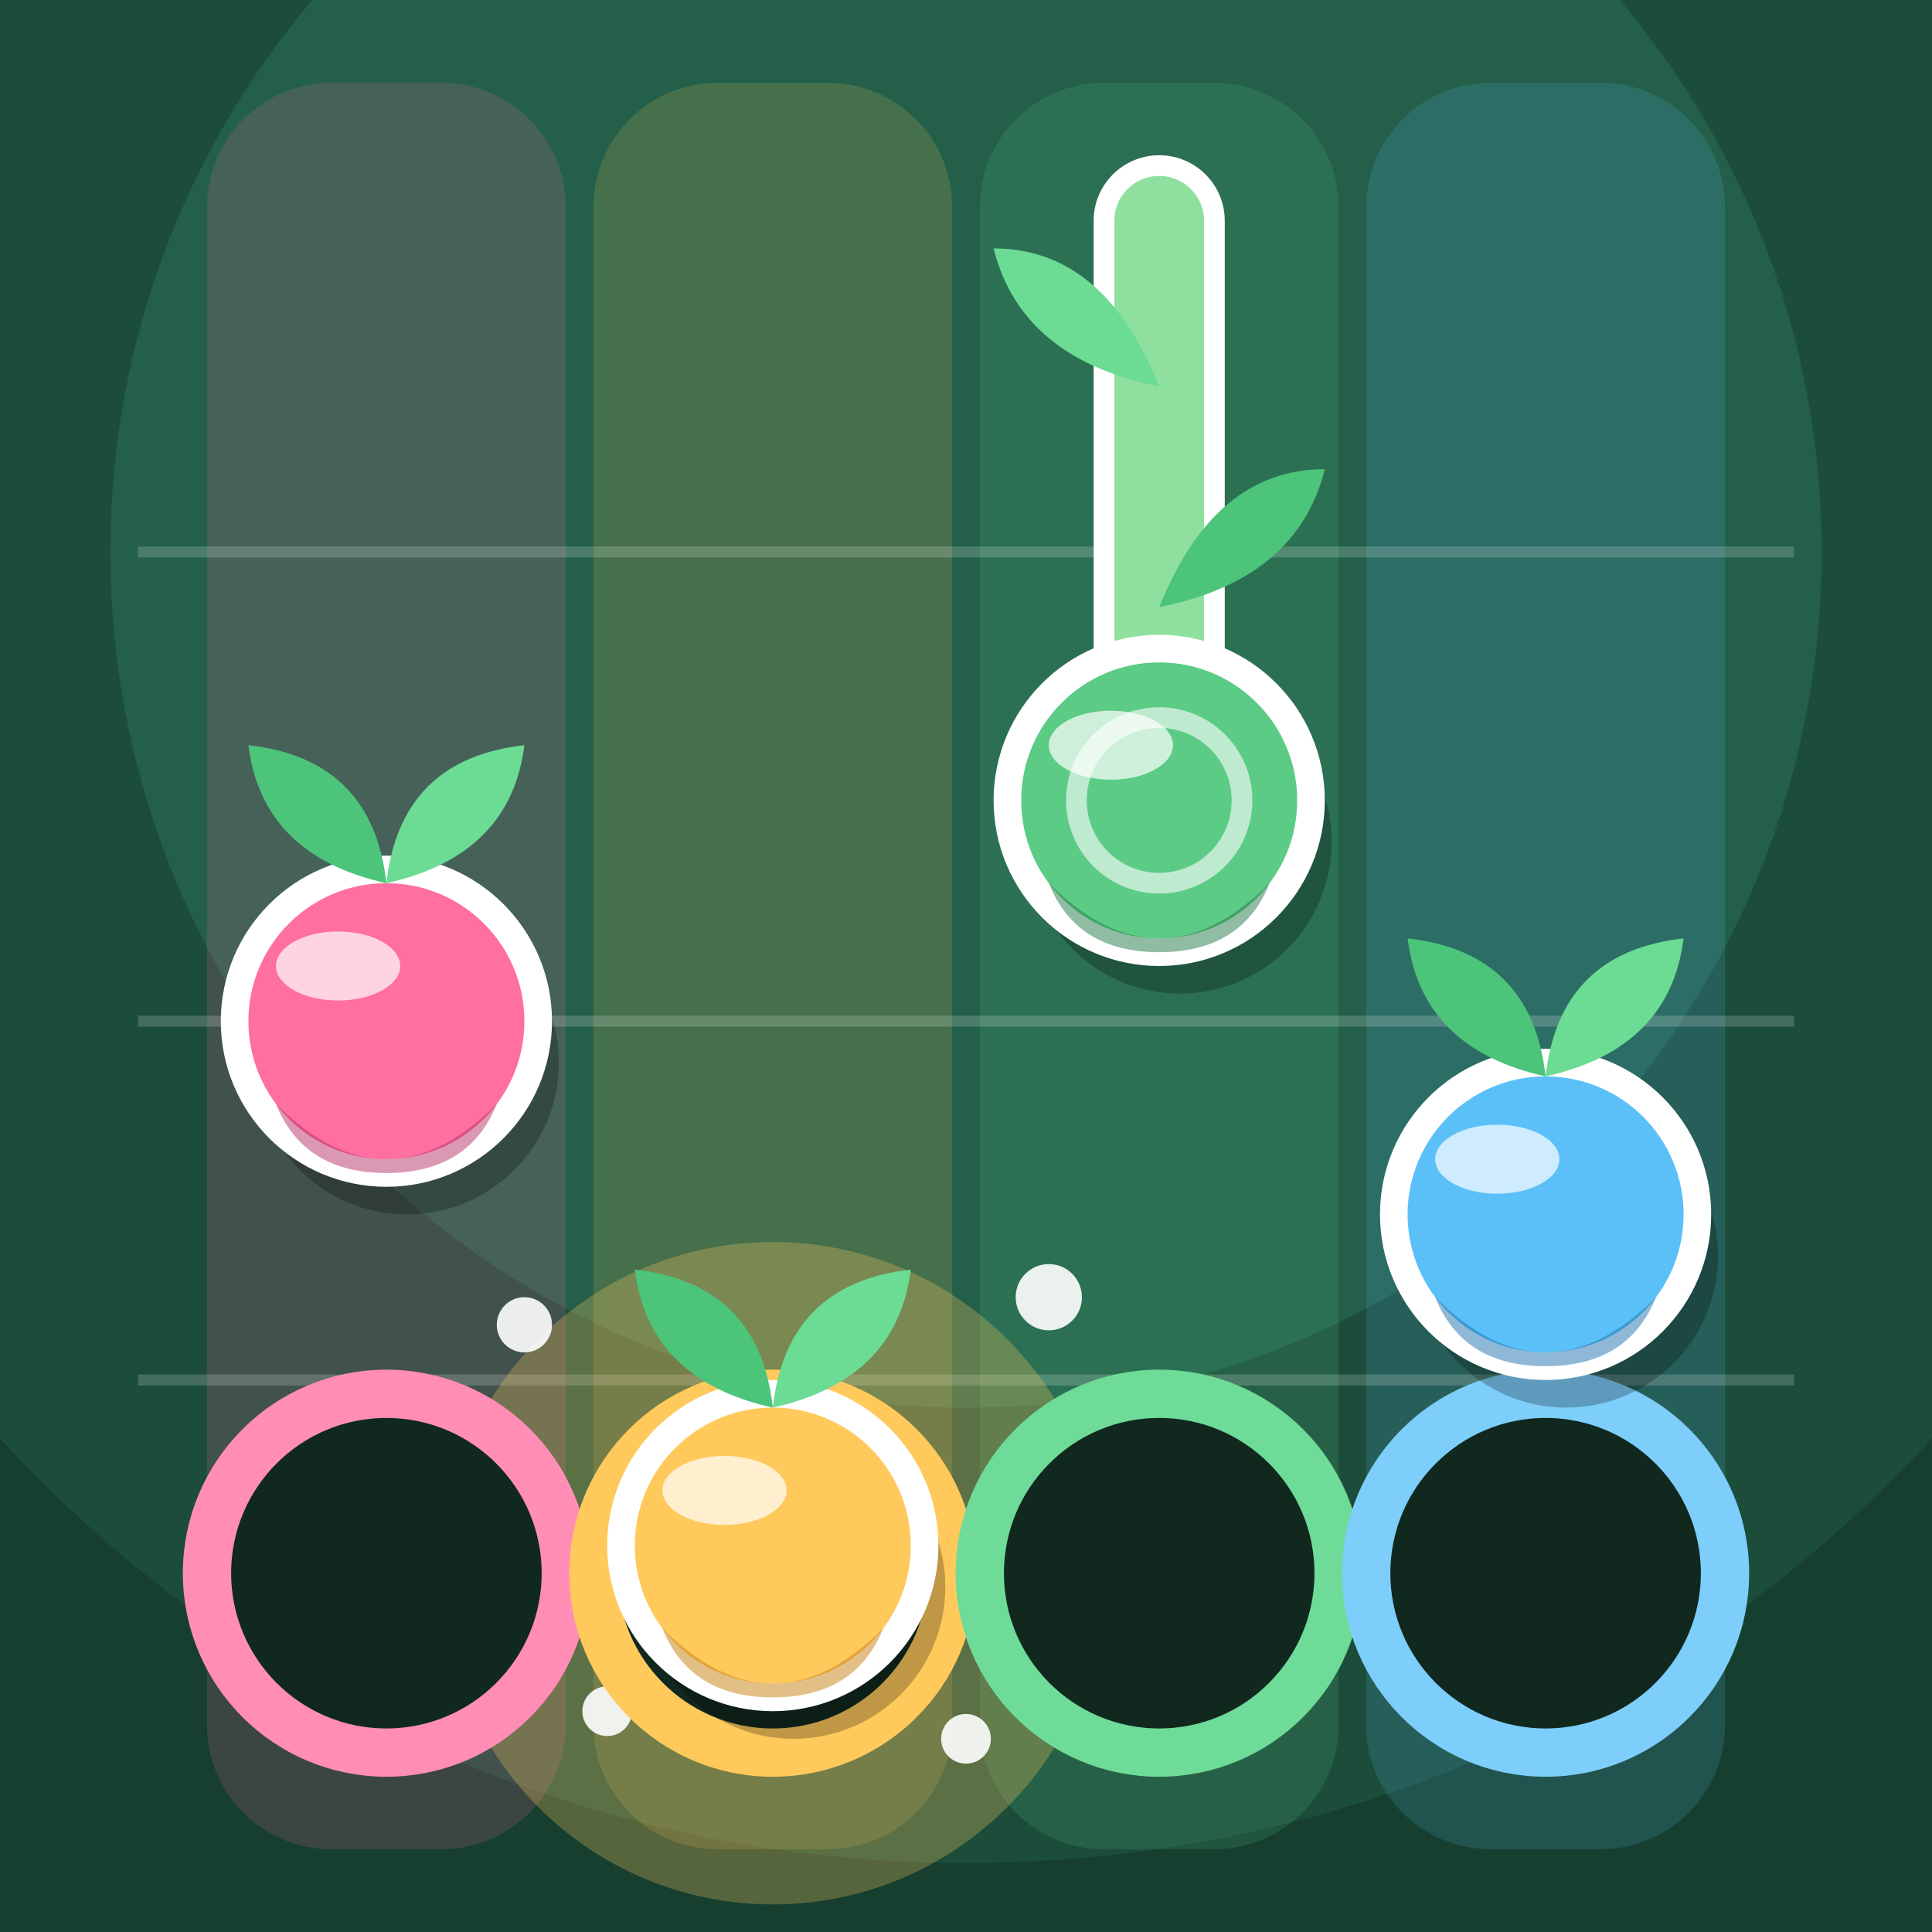
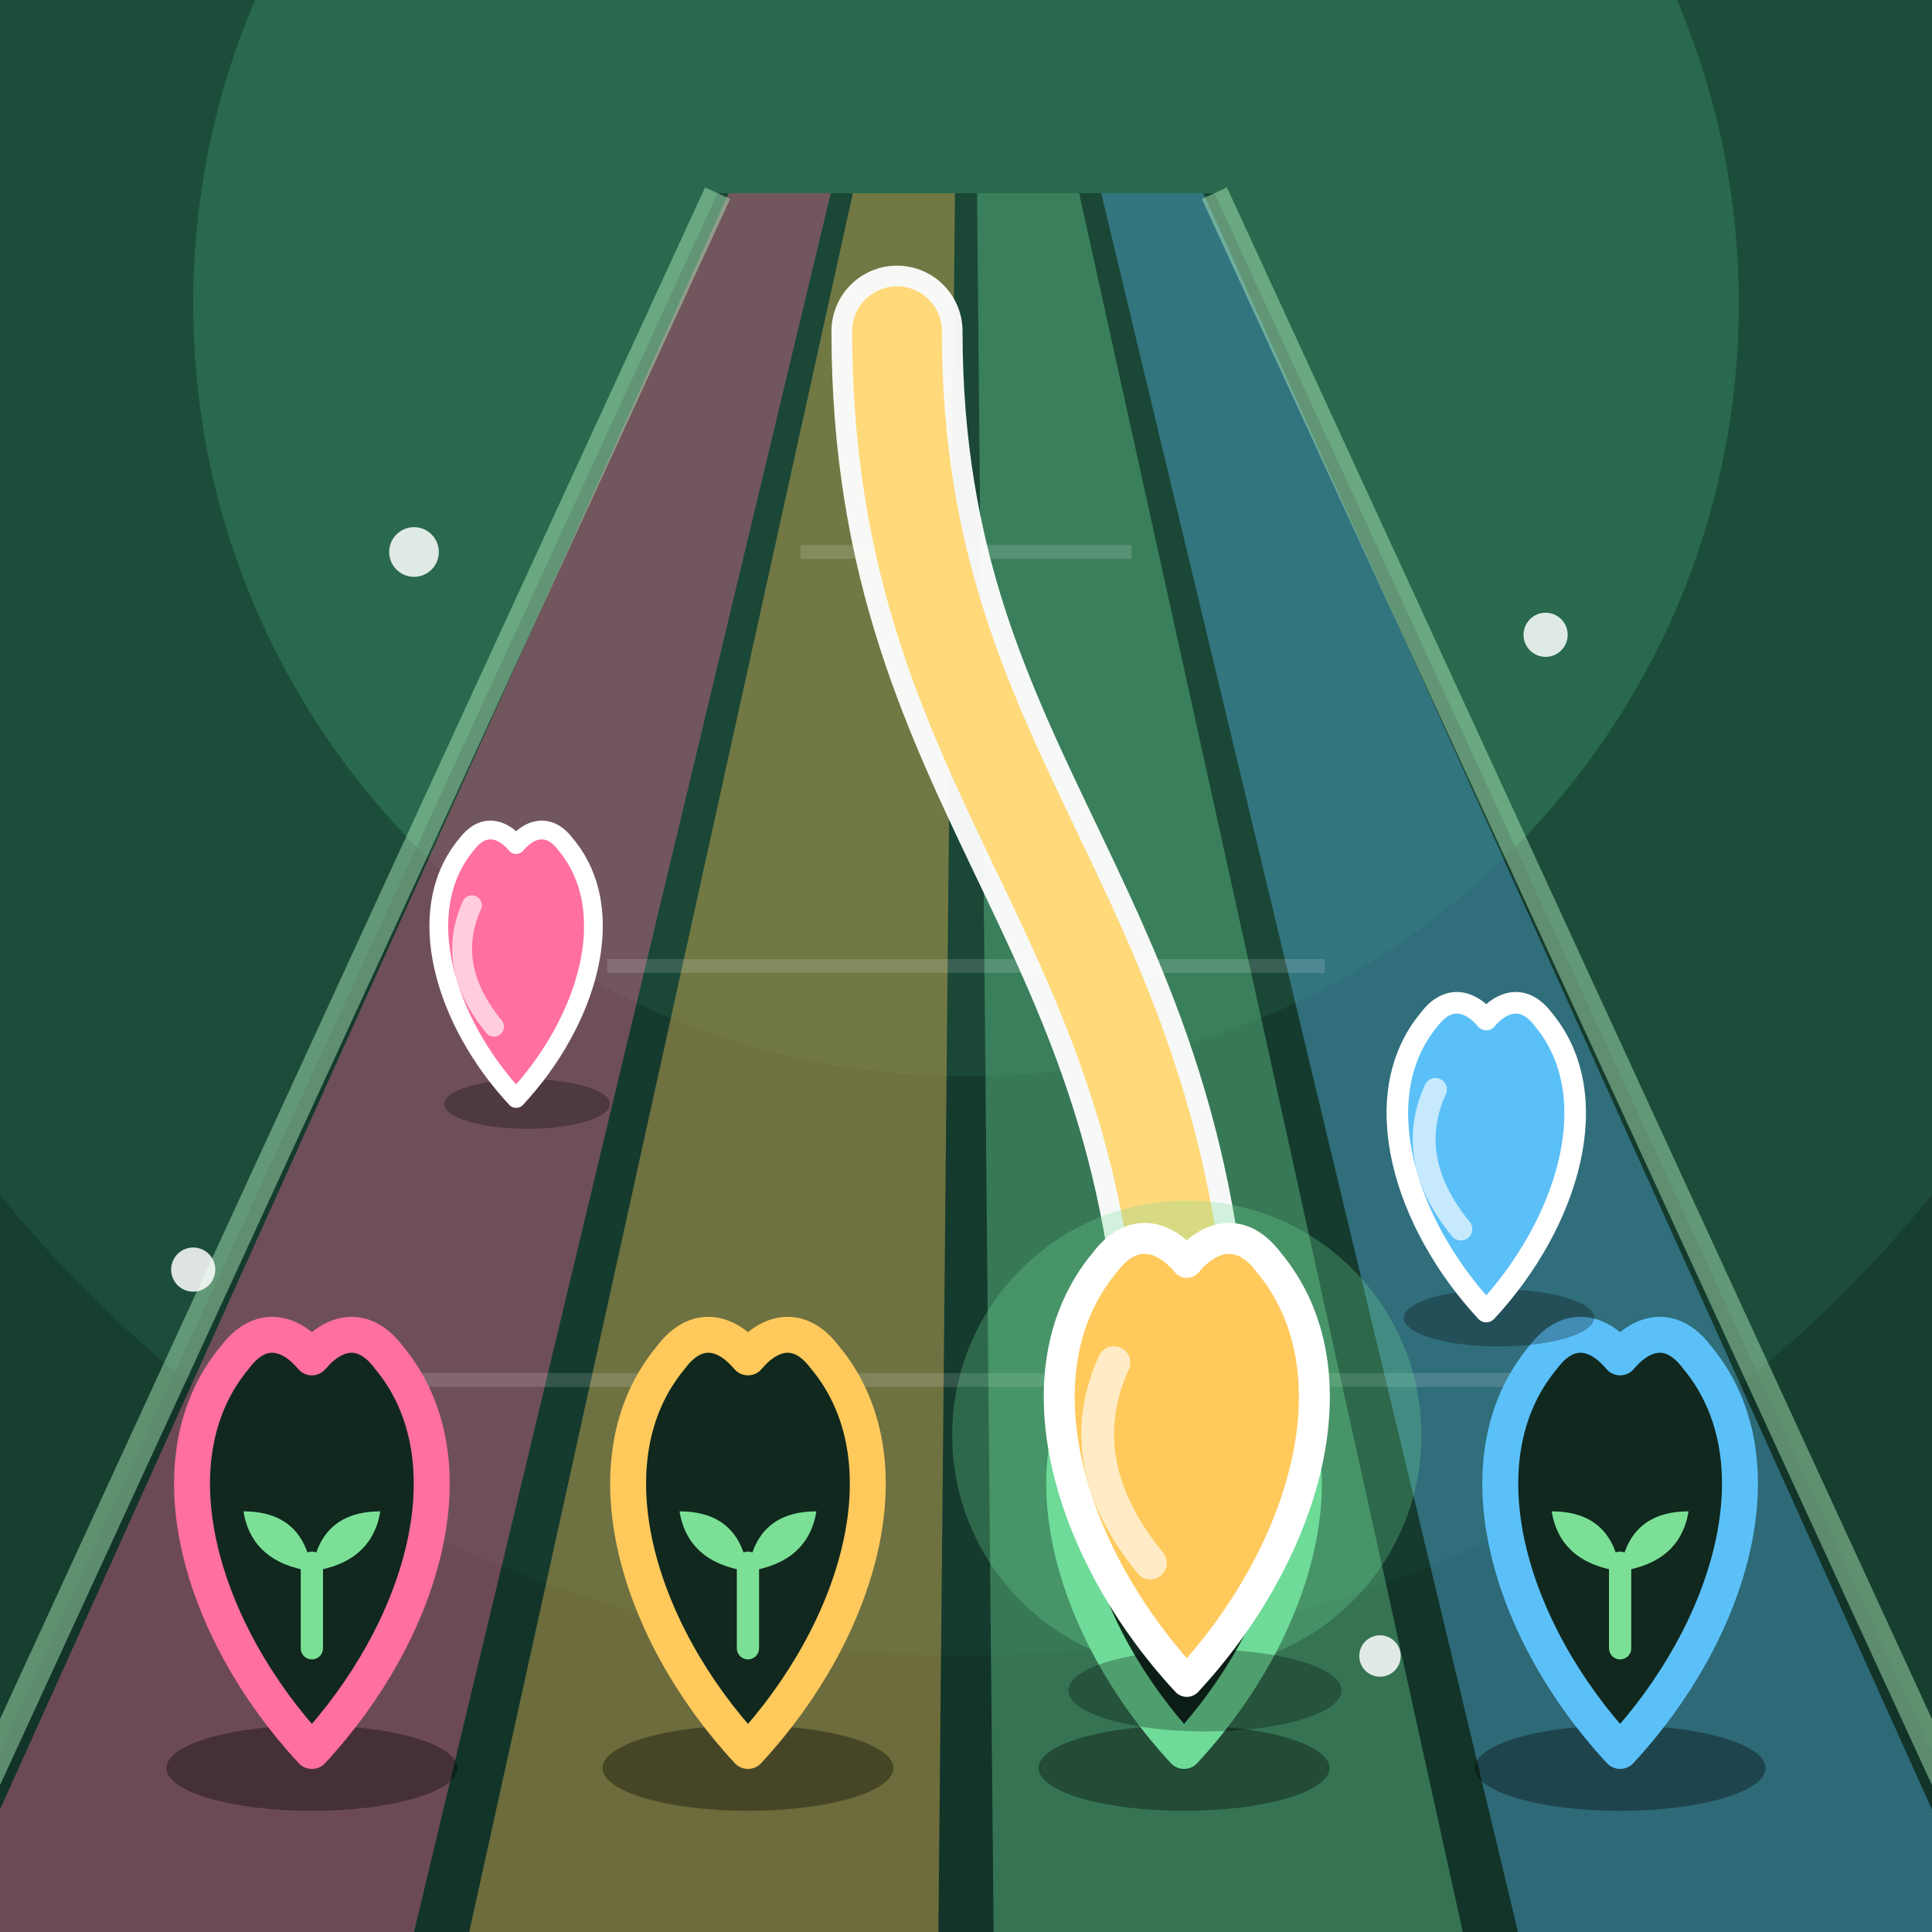
<svg xmlns="http://www.w3.org/2000/svg" width="1024" height="1024" viewBox="0 0 140 140">
  <defs>
    <clipPath id="sq">
      <rect width="140" height="140" />
    </clipPath>
  </defs>
  <g clip-path="url(#sq)">
    <rect width="140" height="140" fill="#163F30" />
-     <circle cx="70" cy="40" r="95" fill="#1C4D3B" />
-     <circle cx="70" cy="40" r="62" fill="#235F49" />
-     <g>
-       <rect x="15" y="6" width="26" height="128" rx="9" fill="#FF6F9F" opacity="0.16" />
-       <rect x="43" y="6" width="26" height="128" rx="9" fill="#FFC95C" opacity="0.16" />
-       <rect x="71" y="6" width="26" height="128" rx="9" fill="#5CCB86" opacity="0.16" />
-       <rect x="99" y="6" width="26" height="128" rx="9" fill="#5BC0F8" opacity="0.16" />
+     <circle cx="70" cy="30" r="90" fill="#1C4D3B" />
+     <circle cx="70" cy="22" r="56" fill="#2A6B50" opacity="0.9" />
+     <path d="M52 14L88 14L146 140L-6 140Z" fill="#0E2B22" opacity="0.55" />
+     <path d="M52.8 14L60.2 14L30 140L-4 140Z" fill="#FF6F9F" opacity="0.38" />
+     <path d="M61.8 14L69.2 14L68 140L34 140Z" fill="#FFC95C" opacity="0.38" />
+     <path d="M70.8 14L78.2 14L106 140L72 140Z" fill="#6EDB98" opacity="0.38" />
+     <path d="M79.8 14L87.2 14L144 140L110 140Z" fill="#5BC0F8" opacity="0.38" />
+     <path d="M52 14L-6 140M88 14L146 140" stroke="#B7F5C0" stroke-width="2" opacity="0.45" />
+     <g stroke="#fff" opacity="0.14" stroke-width="1">
+       <path d="M58 40H82M44 70H96M24 100H116" />
    </g>
-     <g stroke="#FFFFFF" stroke-width="0.8" opacity="0.18" fill="none">
-       <path d="M10 40 H130" />
-       <path d="M10 74 H130" />
-       <path d="M10 100 H130" />
+     <path d="M65 24C65 58 86 66 86 104" stroke="#fff" stroke-width="9.5" stroke-linecap="round" fill="none" opacity="0.95" />
+     <path d="M65 24C65 58 86 66 86 104" stroke="#FFD97A" stroke-width="6.5" stroke-linecap="round" fill="none" />
+     <circle cx="86" cy="104" r="17" fill="#6EDB98" opacity="0.28" />
+     <g transform="translate(22.6 112) scale(0.62)">
+       <ellipse cx="0" cy="26" rx="17" ry="5" fill="#000" opacity="0.35" />
+       <path d="M0 24C13 10 19 -10 9 -22C6 -26 2.5 -25 0 -22C-2.5 -25 -6 -26 -9 -22C-19 -10 -13 10 0 24Z" fill="#10281E" stroke="#FF6F9F" stroke-width="4.2" stroke-linejoin="round" />
+       <path d="M0 12L0 2" stroke="#7BE095" stroke-width="2.6" stroke-linecap="round" />
+       <path d="M0 3Q-7 2 -8 -4Q-1 -4 0 3Z M0 3Q7 2 8 -4Q1 -4 0 3Z" fill="#7BE095" />
    </g>
-     <rect x="80" y="12" width="8" height="46" rx="4" fill="#8FE09F" stroke="#FFFFFF" stroke-width="1.5" />
-     <path d="M84 44 Q94 42 96 34 Q88 34 84 44Z" fill="#4CC47A" />
-     <path d="M84 28 Q74 26 72 18 Q80 18 84 28Z" fill="#6CDB94" />
-     <circle cx="56" cy="114" r="24" fill="#FFC95C" opacity="0.28" />
-     <g fill="#FFFFFF" opacity="0.9">
-       <circle cx="38" cy="96" r="2" />
-       <circle cx="76" cy="94" r="2.4" />
-       <circle cx="44" cy="124" r="1.8" />
-       <circle cx="70" cy="126" r="1.8" />
+     <g transform="translate(54.2 112) scale(0.62)">
+       <ellipse cx="0" cy="26" rx="17" ry="5" fill="#000" opacity="0.35" />
+       <path d="M0 24C13 10 19 -10 9 -22C6 -26 2.5 -25 0 -22C-2.5 -25 -6 -26 -9 -22C-19 -10 -13 10 0 24Z" fill="#10281E" stroke="#FFC95C" stroke-width="4.2" stroke-linejoin="round" />
+       <path d="M0 12L0 2" stroke="#7BE095" stroke-width="2.6" stroke-linecap="round" />
+       <path d="M0 3Q-7 2 -8 -4Q-1 -4 0 3Z M0 3Q7 2 8 -4Q1 -4 0 3Z" fill="#7BE095" />
    </g>
-     <g>
-       <circle cx="28" cy="114" r="13" fill="#10281E" stroke="#FF8DB5" stroke-width="3.5" />
-       <circle cx="56" cy="114" r="13" fill="#10281E" stroke="#FFC95C" stroke-width="3.5" />
-       <circle cx="84" cy="114" r="13" fill="#10281E" stroke="#6EDB98" stroke-width="3.5" />
-       <circle cx="112" cy="114" r="13" fill="#10281E" stroke="#7DCEFA" stroke-width="3.5" />
+     <g transform="translate(85.8 112) scale(0.62)">
+       <ellipse cx="0" cy="26" rx="17" ry="5" fill="#000" opacity="0.35" />
+       <path d="M0 24C13 10 19 -10 9 -22C6 -26 2.5 -25 0 -22C-2.5 -25 -6 -26 -9 -22C-19 -10 -13 10 0 24Z" fill="#10281E" stroke="#6EDB98" stroke-width="4.2" stroke-linejoin="round" />
+       <path d="M0 12L0 2" stroke="#7BE095" stroke-width="2.6" stroke-linecap="round" />
+       <path d="M0 3Q-7 2 -8 -4Q-1 -4 0 3Z M0 3Q7 2 8 -4Q1 -4 0 3Z" fill="#7BE095" />
    </g>
-     <g transform="translate(28 74)">
-       <ellipse cx="1.5" cy="3" rx="11" ry="11" fill="#000000" opacity="0.25" />
-       <circle r="11" fill="#FF6F9F" stroke="#FFFFFF" stroke-width="2" />
-       <path d="M-8 6 Q0 14 8 6 Q6 11 0 11 Q-6 11 -8 6Z" fill="#B8326A" opacity="0.5" />
-       <ellipse cx="-3.5" cy="-4" rx="4.5" ry="2.5" fill="#FFFFFF" opacity="0.7" />
-       <path d="M0 -10 Q-9 -12 -10 -20 Q-1 -19 0 -10Z" fill="#4CC47A" />
-       <path d="M0 -10 Q9 -12 10 -20 Q1 -19 0 -10Z" fill="#6CDB94" />
+     <g transform="translate(117.4 112) scale(0.62)">
+       <ellipse cx="0" cy="26" rx="17" ry="5" fill="#000" opacity="0.35" />
+       <path d="M0 24C13 10 19 -10 9 -22C6 -26 2.5 -25 0 -22C-2.5 -25 -6 -26 -9 -22C-19 -10 -13 10 0 24Z" fill="#10281E" stroke="#5BC0F8" stroke-width="4.2" stroke-linejoin="round" />
+       <path d="M0 12L0 2" stroke="#7BE095" stroke-width="2.6" stroke-linecap="round" />
+       <path d="M0 3Q-7 2 -8 -4Q-1 -4 0 3Z M0 3Q7 2 8 -4Q1 -4 0 3Z" fill="#7BE095" />
    </g>
-     <g transform="translate(56 112)">
-       <ellipse cx="1.5" cy="3" rx="11" ry="11" fill="#000000" opacity="0.25" />
-       <circle r="11" fill="#FFC95C" stroke="#FFFFFF" stroke-width="2" />
-       <path d="M-8 6 Q0 14 8 6 Q6 11 0 11 Q-6 11 -8 6Z" fill="#C77F12" opacity="0.5" />
-       <ellipse cx="-3.5" cy="-4" rx="4.5" ry="2.5" fill="#FFFFFF" opacity="0.7" />
-       <path d="M0 -10 Q-9 -12 -10 -20 Q-1 -19 0 -10Z" fill="#4CC47A" />
-       <path d="M0 -10 Q9 -12 10 -20 Q1 -19 0 -10Z" fill="#6CDB94" />
+     <g transform="translate(37.4 70) scale(0.4)">
+       <ellipse cx="2" cy="25" rx="15" ry="4.5" fill="#000" opacity="0.28" />
+       <path d="M0 24C13 10 19 -10 9 -22C6 -26 2.5 -25 0 -22C-2.5 -25 -6 -26 -9 -22C-19 -10 -13 10 0 24Z" fill="#FF6F9F" stroke="#fff" stroke-width="3.4" stroke-linejoin="round" />
+       <path d="M-8 -11Q-13 0 -4 11" stroke="#fff" opacity=".65" stroke-width="3.6" fill="none" stroke-linecap="round" />
    </g>
-     <g transform="translate(84 58)">
-       <ellipse cx="1.5" cy="3" rx="11" ry="11" fill="#000000" opacity="0.25" />
-       <circle r="11" fill="#5CCB86" stroke="#FFFFFF" stroke-width="2" />
-       <path d="M-8 6 Q0 14 8 6 Q6 11 0 11 Q-6 11 -8 6Z" fill="#1F7A47" opacity="0.5" />
-       <ellipse cx="-3.5" cy="-4" rx="4.5" ry="2.5" fill="#FFFFFF" opacity="0.7" />
-       <circle r="6" fill="none" stroke="#FFFFFF" stroke-width="1.5" opacity="0.6" />
+     <g transform="translate(107.7 84) scale(0.46)">
+       <ellipse cx="2" cy="25" rx="15" ry="4.5" fill="#000" opacity="0.28" />
+       <path d="M0 24C13 10 19 -10 9 -22C6 -26 2.5 -25 0 -22C-2.5 -25 -6 -26 -9 -22C-19 -10 -13 10 0 24Z" fill="#5BC0F8" stroke="#fff" stroke-width="3.4" stroke-linejoin="round" />
+       <path d="M-8 -11Q-13 0 -4 11" stroke="#fff" opacity=".65" stroke-width="3.6" fill="none" stroke-linecap="round" />
    </g>
-     <g transform="translate(112 88)">
-       <ellipse cx="1.5" cy="3" rx="11" ry="11" fill="#000000" opacity="0.25" />
-       <circle r="11" fill="#5BC0F8" stroke="#FFFFFF" stroke-width="2" />
-       <path d="M-8 6 Q0 14 8 6 Q6 11 0 11 Q-6 11 -8 6Z" fill="#1F72B0" opacity="0.5" />
-       <ellipse cx="-3.5" cy="-4" rx="4.5" ry="2.5" fill="#FFFFFF" opacity="0.7" />
-       <path d="M0 -10 Q-9 -12 -10 -20 Q-1 -19 0 -10Z" fill="#4CC47A" />
-       <path d="M0 -10 Q9 -12 10 -20 Q1 -19 0 -10Z" fill="#6CDB94" />
+     <g transform="translate(86 106) scale(0.66)">
+       <ellipse cx="2" cy="25" rx="15" ry="4.5" fill="#000" opacity="0.28" />
+       <path d="M0 24C13 10 19 -10 9 -22C6 -26 2.5 -25 0 -22C-2.5 -25 -6 -26 -9 -22C-19 -10 -13 10 0 24Z" fill="#FFC95C" stroke="#fff" stroke-width="3.4" stroke-linejoin="round" />
+       <path d="M-8 -11Q-13 0 -4 11" stroke="#fff" opacity=".65" stroke-width="3.6" fill="none" stroke-linecap="round" />
+     </g>
+     <g fill="#fff" opacity="0.85">
+       <circle cx="30" cy="40" r="1.8" />
+       <circle cx="112" cy="46" r="1.6" />
+       <circle cx="100" cy="120" r="1.5" />
+       <circle cx="14" cy="92" r="1.6" />
    </g>
  </g>
</svg>
